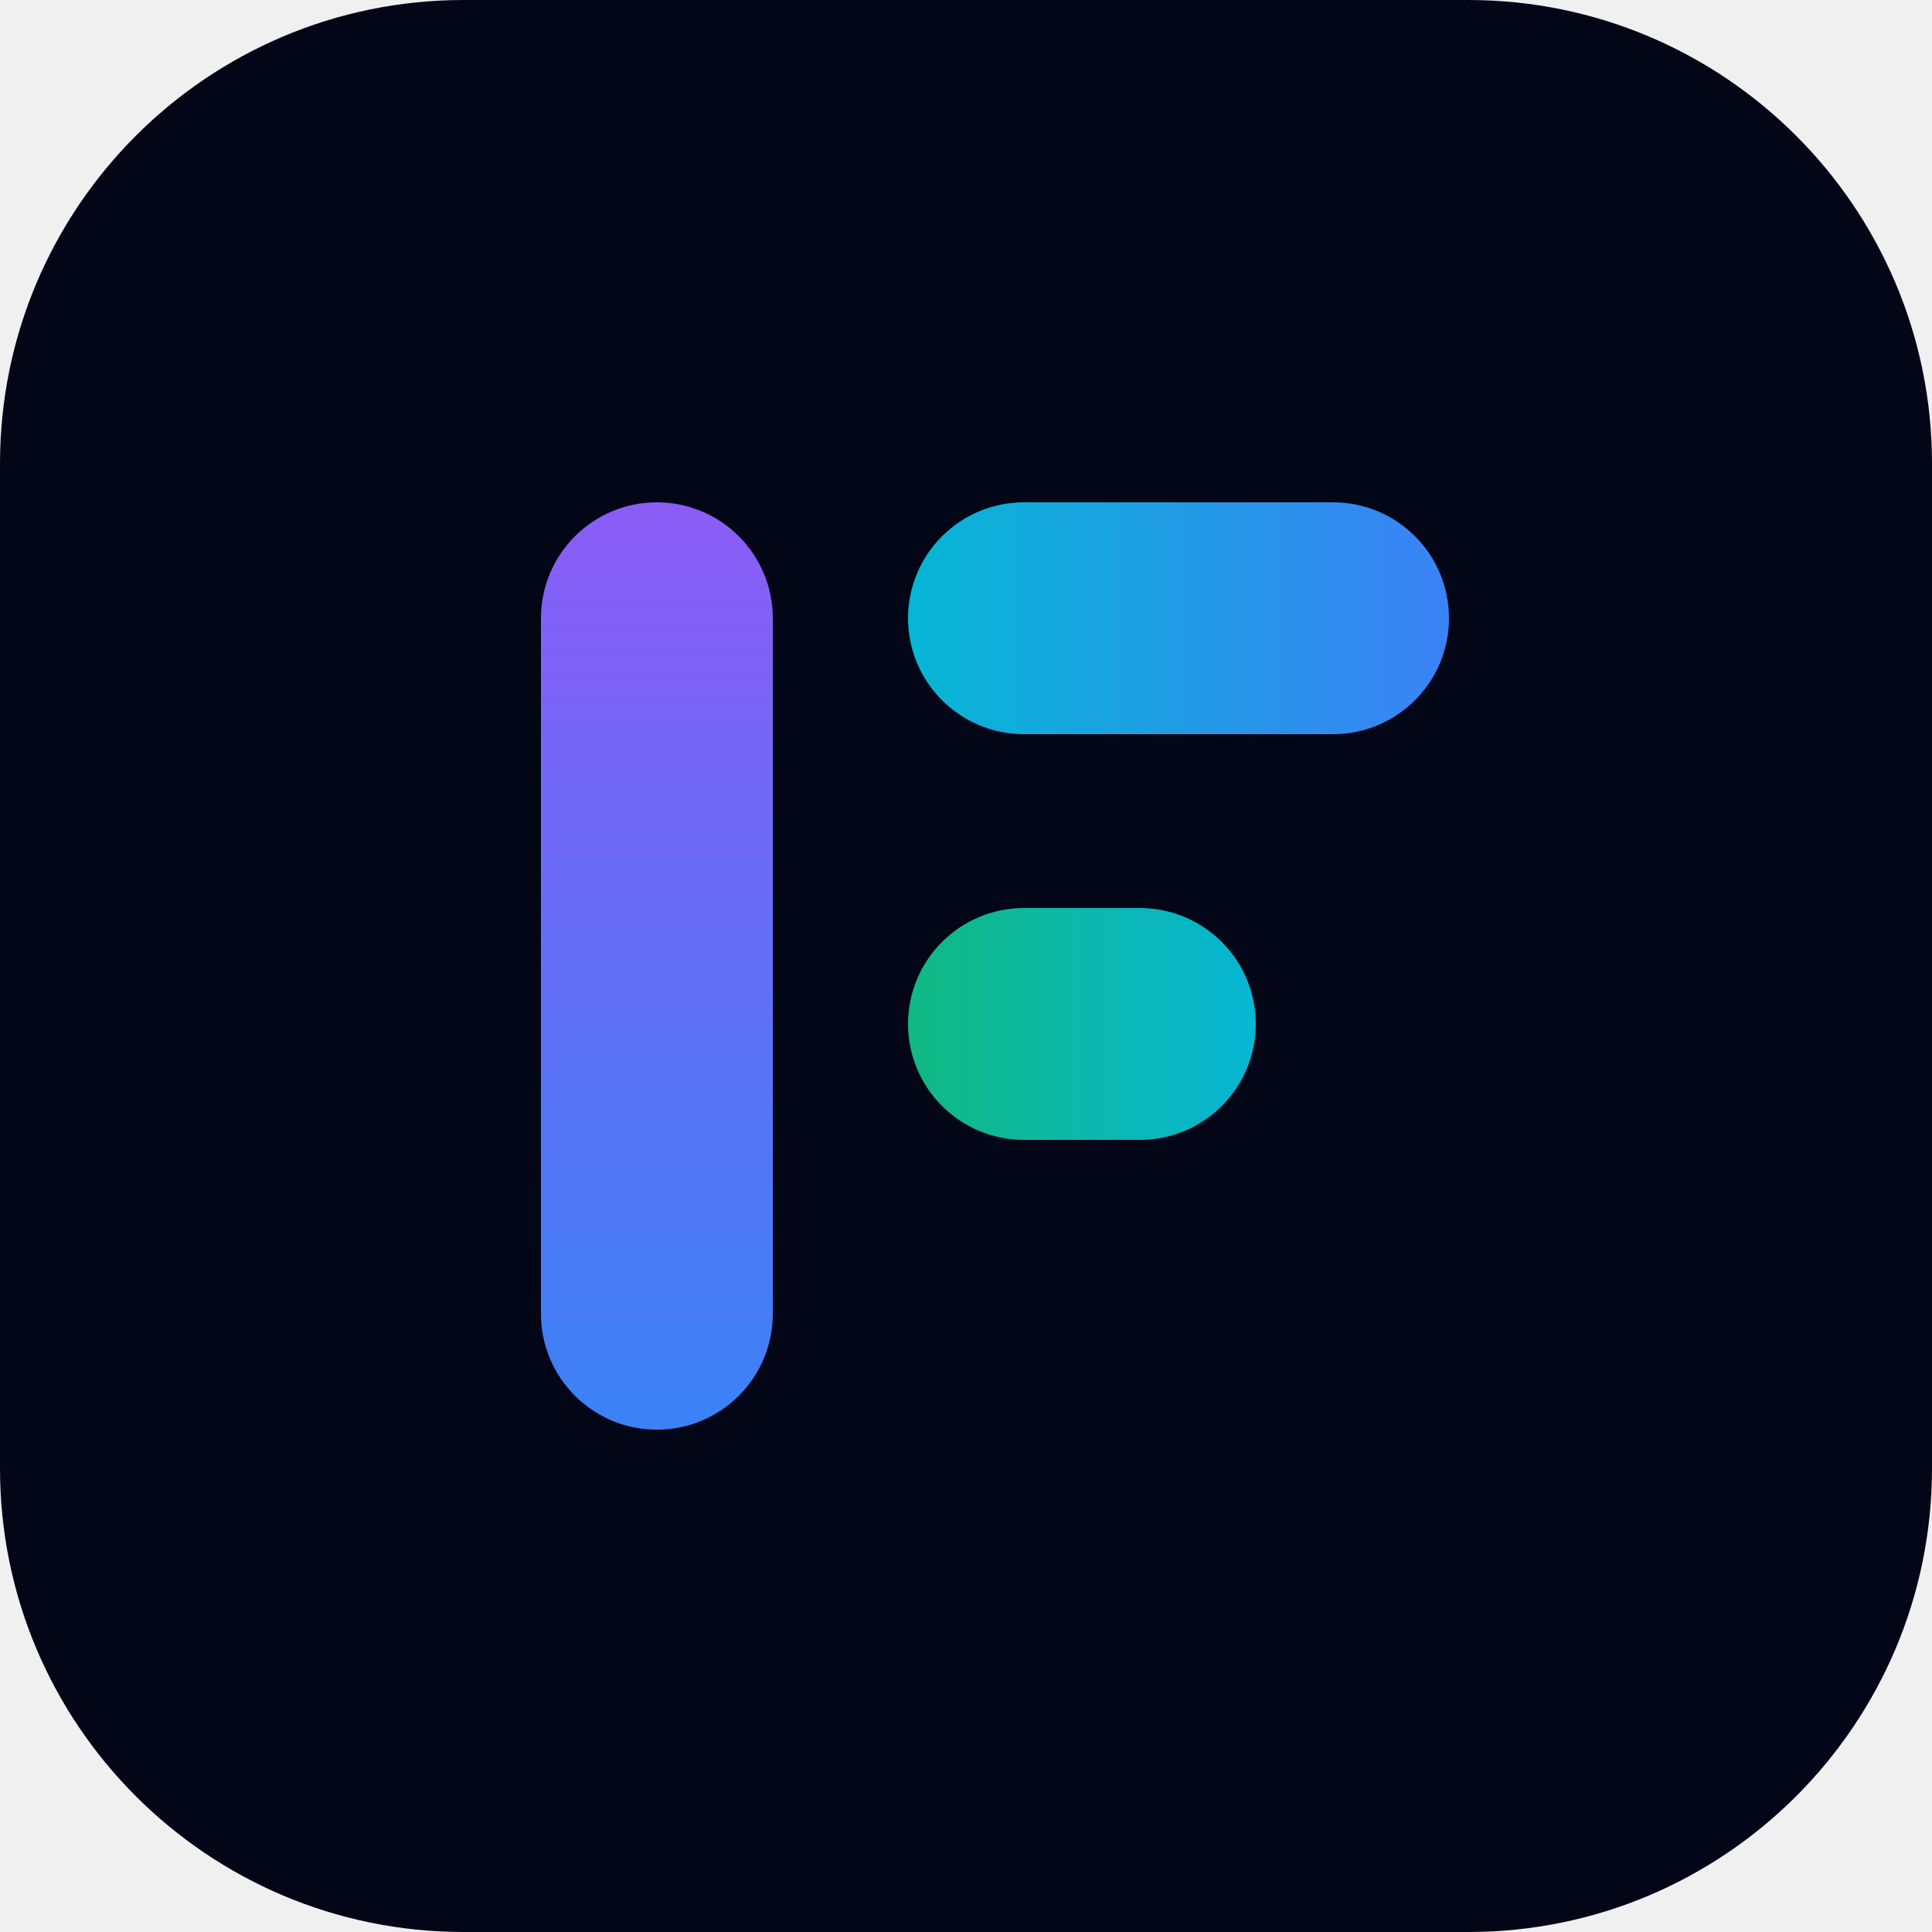
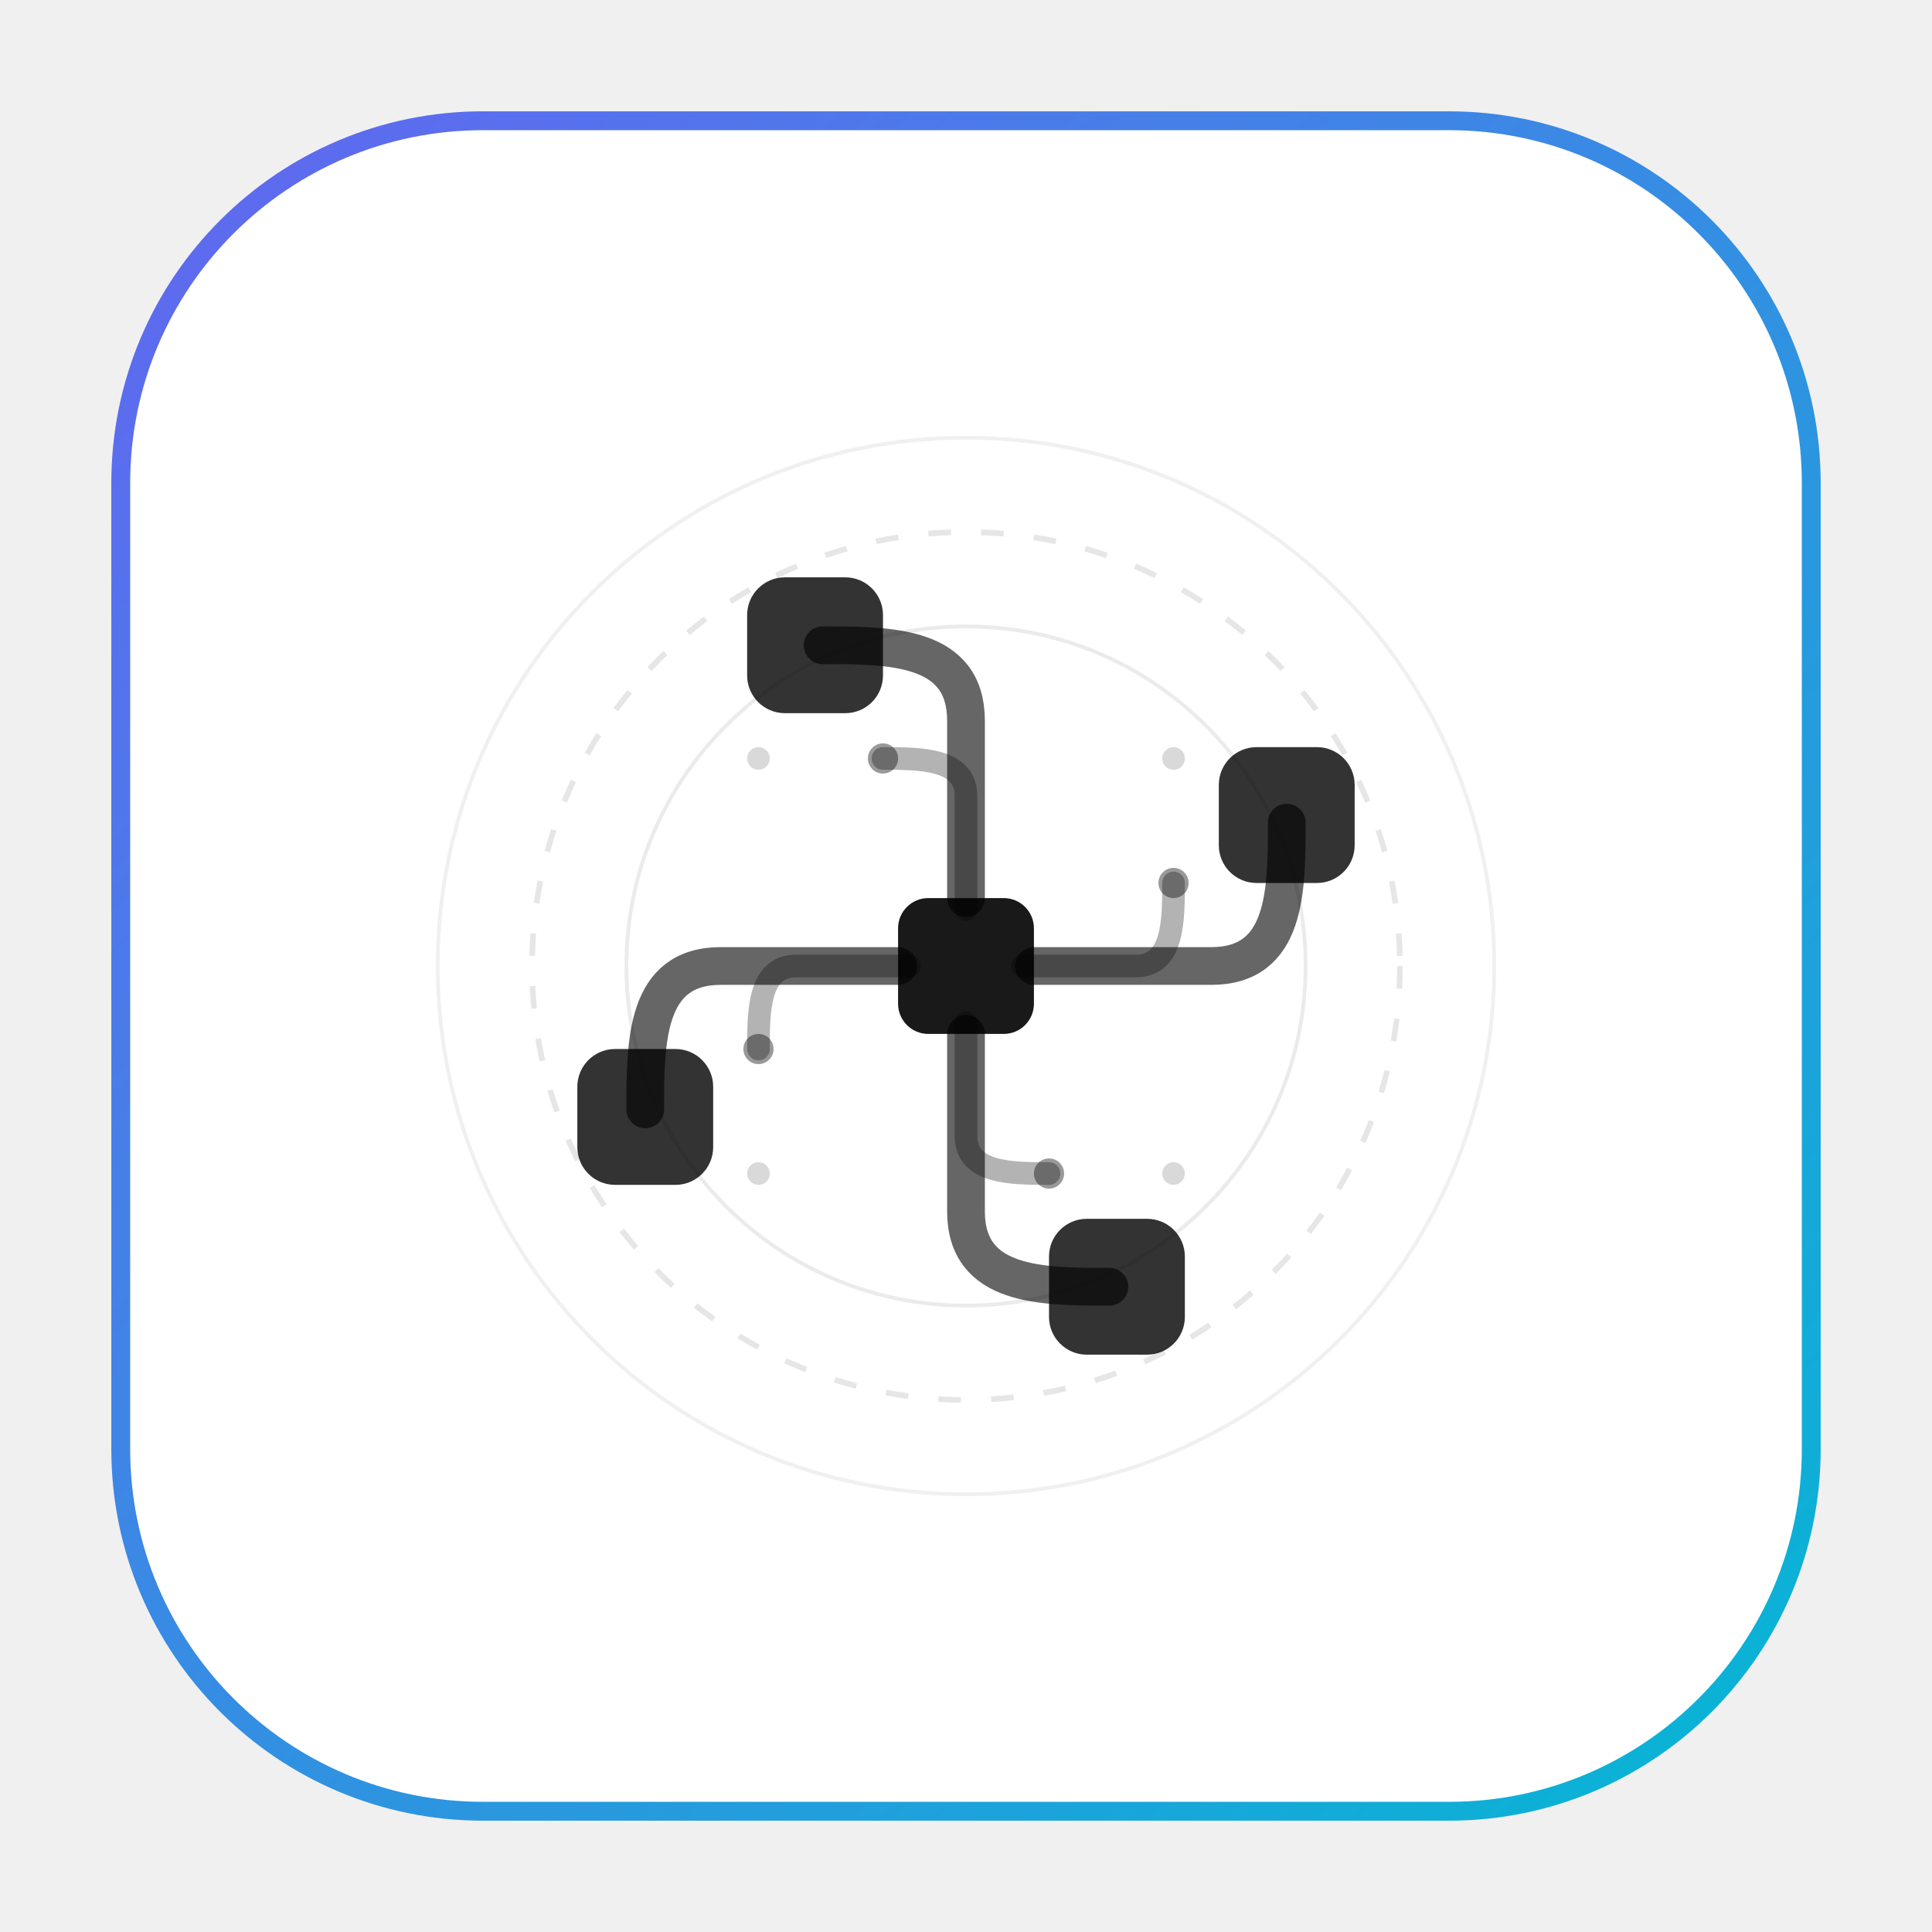
- <svg xmlns="http://www.w3.org/2000/svg" viewBox="0 0 200 200" fill="none">
-   <rect width="200" height="200" rx="48" fill="#020617" />
-   <rect x="56" y="52" width="24" height="96" rx="12" fill="url(#spine)" />
-   <rect x="94" y="52" width="56" height="24" rx="12" fill="url(#topBar)" />
-   <rect x="94" y="94" width="36" height="24" rx="12" fill="url(#midBar)" />
+ <svg xmlns="http://www.w3.org/2000/svg" viewBox="0 0 512 512" width="512" height="512">
  <defs>
-     <linearGradient id="spine" x1="68" y1="52" x2="68" y2="148" gradientUnits="userSpaceOnUse">
-       <stop offset="0%" stop-color="#8b5cf6" />
-       <stop offset="100%" stop-color="#3b82f6" />
-     </linearGradient>
-     <linearGradient id="topBar" x1="94" y1="64" x2="150" y2="64" gradientUnits="userSpaceOnUse">
-       <stop offset="0%" stop-color="#06b6d4" />
-       <stop offset="100%" stop-color="#3b82f6" />
-     </linearGradient>
-     <linearGradient id="midBar" x1="94" y1="106" x2="130" y2="106" gradientUnits="userSpaceOnUse">
-       <stop offset="0%" stop-color="#10b981" />
+     <linearGradient id="borderGrad" x1="0%" y1="0%" x2="100%" y2="100%">
+       <stop offset="0%" stop-color="#6366f1" />
      <stop offset="100%" stop-color="#06b6d4" />
    </linearGradient>
  </defs>
+   <rect x="32" y="32" width="448" height="448" rx="96" fill="#ffffff" stroke="url(#borderGrad)" stroke-width="5" />
+   <g transform="translate(256, 256)">
+     <circle cx="0" cy="0" r="140" fill="none" stroke="#000000" stroke-width="1" opacity="0.06" />
+     <circle cx="0" cy="0" r="115" fill="none" stroke="#000000" stroke-width="1.5" opacity="0.1" stroke-dasharray="6,8" />
+     <circle cx="0" cy="0" r="90" fill="none" stroke="#000000" stroke-width="1" opacity="0.08" />
+     <g fill="none" stroke="#000000" stroke-width="6" stroke-linecap="round" opacity="0.3">
+       <path d="M 0 -15 L 0 -45 C 0 -55, -12 -55, -22 -55" />
+       <path d="M 15 0 L 45 0 C 55 0, 55 -12, 55 -22" />
+       <path d="M 0 15 L 0 45 C 0 55, 12 55, 22 55" />
+       <path d="M -15 0 L -45 0 C -55 0, -55 12, -55 22" />
+     </g>
+     <rect x="-18" y="-18" width="36" height="36" rx="8" fill="#000000" opacity="0.9" />
+     <g fill="none" stroke="#000000" stroke-width="10" stroke-linecap="round" opacity="0.6">
+       <path d="M 0 -18 L 0 -65 C 0 -85, -20 -85, -38 -85" />
+       <path d="M 18 0 L 65 0 C 85 0, 85 -20, 85 -38" />
+       <path d="M 0 18 L 0 65 C 0 85, 20 85, 38 85" />
+       <path d="M -18 0 L -65 0 C -85 0, -85 20, -85 38" />
+     </g>
+     <circle cx="-22" cy="-55" r="4" fill="#000000" opacity="0.4" />
+     <circle cx="55" cy="-22" r="4" fill="#000000" opacity="0.4" />
+     <circle cx="22" cy="55" r="4" fill="#000000" opacity="0.4" />
+     <circle cx="-55" cy="22" r="4" fill="#000000" opacity="0.4" />
+     <rect x="-58" y="-103" width="36" height="36" rx="10" fill="#000000" opacity="0.8" />
+     <rect x="67" y="-58" width="36" height="36" rx="10" fill="#000000" opacity="0.8" />
+     <rect x="22" y="67" width="36" height="36" rx="10" fill="#000000" opacity="0.8" />
+     <rect x="-103" y="22" width="36" height="36" rx="10" fill="#000000" opacity="0.8" />
+     <circle cx="55" cy="-55" r="3" fill="#000000" opacity="0.15" />
+     <circle cx="55" cy="55" r="3" fill="#000000" opacity="0.15" />
+     <circle cx="-55" cy="55" r="3" fill="#000000" opacity="0.15" />
+     <circle cx="-55" cy="-55" r="3" fill="#000000" opacity="0.15" />
+   </g>
</svg>
